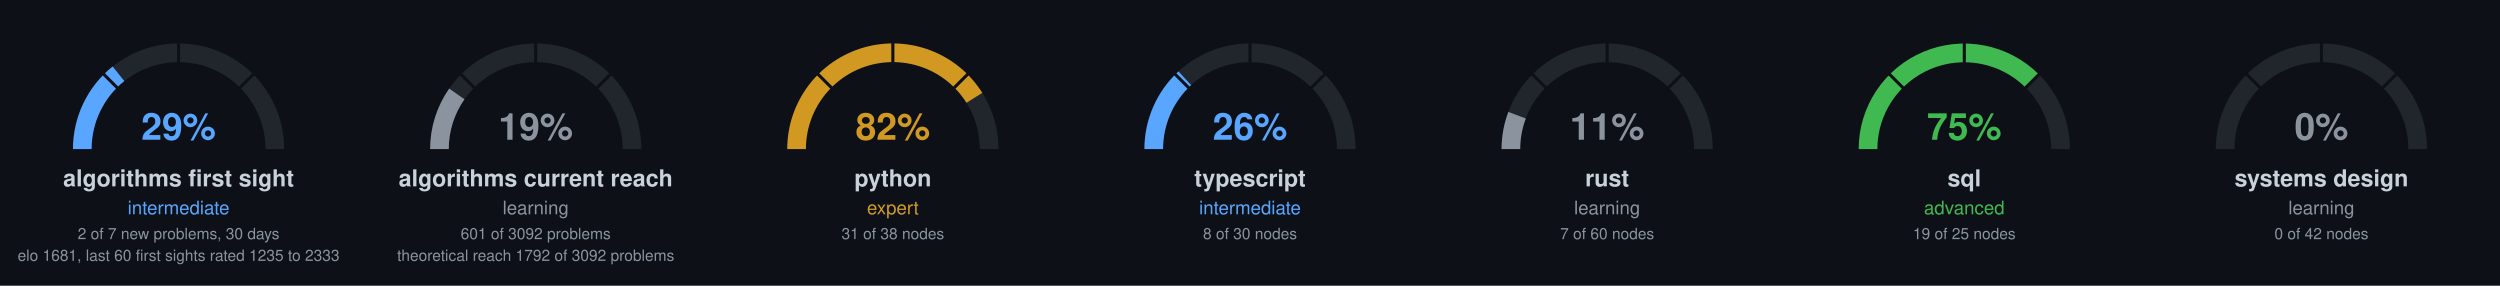
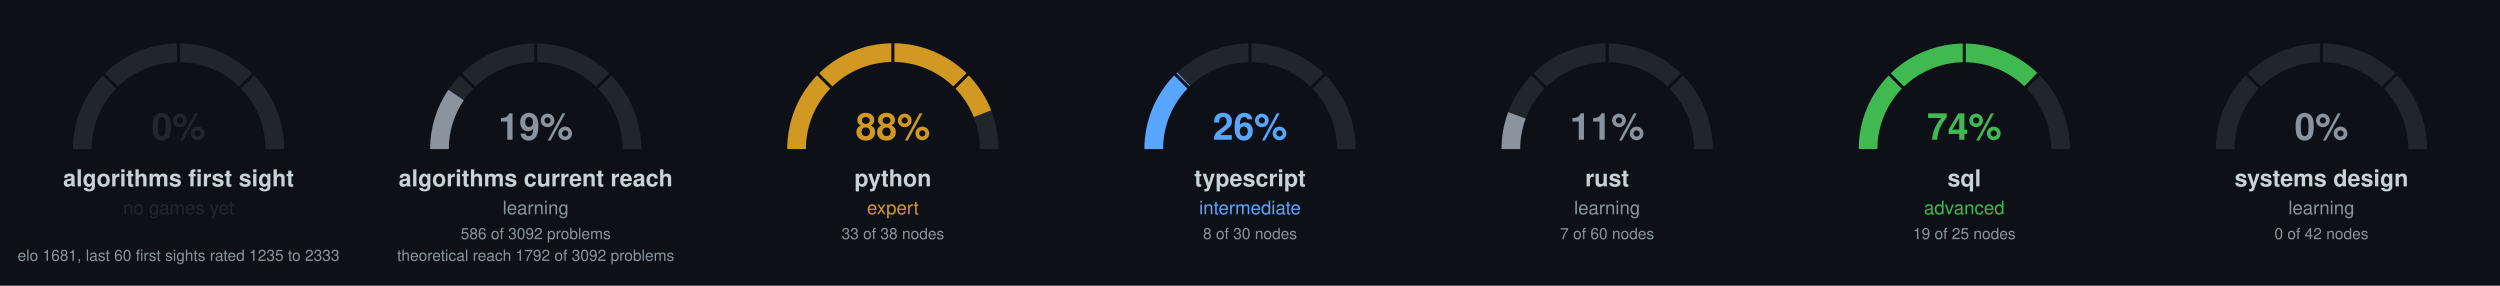
<svg xmlns="http://www.w3.org/2000/svg" width="1610" height="184" viewBox="0 0 1610 184" font-family="-apple-system, BlinkMacSystemFont, Segoe UI, Helvetica, Arial, sans-serif">
  <rect width="1610" height="184" fill="#0d1117" />
  <path d="M53.0,96.0 A62,62 0 0 1 177.0,96.0" fill="none" stroke="#21262d" stroke-width="12" stroke-opacity="1.0" stroke-linecap="butt" />
-   <path d="M53.0,96.0 A62,62 0 0 1 76.3,47.5" fill="none" stroke="#58a6ff" stroke-width="12" stroke-opacity="1.0" stroke-linecap="butt" />
  <line x1="77.5" y1="58.5" x2="64.8" y2="45.8" stroke="#0d1117" stroke-width="2" />
  <line x1="115.0" y1="43.0" x2="115.0" y2="25.0" stroke="#0d1117" stroke-width="2" />
  <line x1="152.5" y1="58.5" x2="165.2" y2="45.8" stroke="#0d1117" stroke-width="2" />
-   <text x="115.0" y="90.0" text-anchor="middle" font-size="24" font-weight="bold" fill="#58a6ff">29%</text>
+   <text x="115.0" y="90.0" text-anchor="middle" font-size="24" font-weight="bold" fill="#21262d">0%</text>
  <text x="115.0" y="120.0" text-anchor="middle" font-size="15" font-weight="bold" fill="#c9d1d9">algorithms first sight</text>
-   <text x="115.0" y="138.0" text-anchor="middle" font-size="12" fill="#58a6ff">intermediate</text>
-   <text x="115.0" y="154.0" text-anchor="middle" font-size="10" fill="#8b949e">2 of 7 new problems, 30 days</text>
+   <text x="115.0" y="138.0" text-anchor="middle" font-size="12" fill="#21262d">no games yet</text>
+   <text x="115.0" y="154.0" text-anchor="middle" font-size="10" fill="#8b949e" />
  <text x="115.0" y="168.0" text-anchor="middle" font-size="10" fill="#8b949e">elo 1681, last 60 first sights rated 1235 to 2333</text>
  <path d="M283.0,96.0 A62,62 0 0 1 407.0,96.0" fill="none" stroke="#21262d" stroke-width="12" stroke-opacity="1.0" stroke-linecap="butt" />
-   <path d="M283.0,96.0 A62,62 0 0 1 294.2,60.5" fill="none" stroke="#8b949e" stroke-width="12" stroke-opacity="1.0" stroke-linecap="butt" />
+   <path d="M283.0,96.0 A62,62 0 0 1 293.7,61.2" fill="none" stroke="#8b949e" stroke-width="12" stroke-opacity="1.0" stroke-linecap="butt" />
  <line x1="307.5" y1="58.5" x2="294.8" y2="45.8" stroke="#0d1117" stroke-width="2" />
  <line x1="345.0" y1="43.0" x2="345.0" y2="25.0" stroke="#0d1117" stroke-width="2" />
  <line x1="382.5" y1="58.5" x2="395.2" y2="45.8" stroke="#0d1117" stroke-width="2" />
  <text x="345.0" y="90.0" text-anchor="middle" font-size="24" font-weight="bold" fill="#8b949e">19%</text>
  <text x="345.0" y="120.0" text-anchor="middle" font-size="15" font-weight="bold" fill="#c9d1d9">algorithms current reach</text>
  <text x="345.0" y="138.0" text-anchor="middle" font-size="12" fill="#8b949e">learning</text>
-   <text x="345.0" y="154.0" text-anchor="middle" font-size="10" fill="#8b949e">601 of 3092 problems</text>
+   <text x="345.0" y="154.0" text-anchor="middle" font-size="10" fill="#8b949e">586 of 3092 problems</text>
  <text x="345.0" y="168.0" text-anchor="middle" font-size="10" fill="#8b949e">theoretical reach 1792 of 3092 problems</text>
  <path d="M513.0,96.0 A62,62 0 0 1 637.0,96.0" fill="none" stroke="#21262d" stroke-width="12" stroke-opacity="1.0" stroke-linecap="butt" />
-   <path d="M513.0,96.0 A62,62 0 0 1 627.5,63.0" fill="none" stroke="#d29922" stroke-width="12" stroke-opacity="1.0" stroke-linecap="butt" />
+   <path d="M513.0,96.0 A62,62 0 0 1 632.7,73.2" fill="none" stroke="#d29922" stroke-width="12" stroke-opacity="1.0" stroke-linecap="butt" />
  <line x1="537.5" y1="58.5" x2="524.8" y2="45.8" stroke="#0d1117" stroke-width="2" />
  <line x1="575.0" y1="43.0" x2="575.0" y2="25.0" stroke="#0d1117" stroke-width="2" />
  <line x1="612.5" y1="58.5" x2="625.2" y2="45.8" stroke="#0d1117" stroke-width="2" />
-   <text x="575.0" y="90.0" text-anchor="middle" font-size="24" font-weight="bold" fill="#d29922">82%</text>
+   <text x="575.0" y="90.0" text-anchor="middle" font-size="24" font-weight="bold" fill="#d29922">88%</text>
  <text x="575.0" y="120.0" text-anchor="middle" font-size="15" font-weight="bold" fill="#c9d1d9">python</text>
  <text x="575.0" y="138.0" text-anchor="middle" font-size="12" fill="#d29922">expert</text>
-   <text x="575.0" y="154.0" text-anchor="middle" font-size="10" fill="#8b949e">31 of 38 nodes</text>
+   <text x="575.0" y="154.0" text-anchor="middle" font-size="10" fill="#8b949e">33 of 38 nodes</text>
  <path d="M743.0,96.0 A62,62 0 0 1 867.0,96.0" fill="none" stroke="#21262d" stroke-width="12" stroke-opacity="1.0" stroke-linecap="butt" />
-   <path d="M743.0,96.0 A62,62 0 0 1 763.0,50.4" fill="none" stroke="#58a6ff" stroke-width="12" stroke-opacity="1.0" stroke-linecap="butt" />
+   <path d="M743.0,96.0 A62,62 0 0 1 762.3,51.0" fill="none" stroke="#58a6ff" stroke-width="12" stroke-opacity="1.0" stroke-linecap="butt" />
  <line x1="767.5" y1="58.5" x2="754.8" y2="45.8" stroke="#0d1117" stroke-width="2" />
  <line x1="805.0" y1="43.0" x2="805.0" y2="25.0" stroke="#0d1117" stroke-width="2" />
  <line x1="842.5" y1="58.5" x2="855.2" y2="45.8" stroke="#0d1117" stroke-width="2" />
  <text x="805.0" y="90.0" text-anchor="middle" font-size="24" font-weight="bold" fill="#58a6ff">26%</text>
  <text x="805.0" y="120.0" text-anchor="middle" font-size="15" font-weight="bold" fill="#c9d1d9">typescript</text>
  <text x="805.0" y="138.0" text-anchor="middle" font-size="12" fill="#58a6ff">intermediate</text>
  <text x="805.0" y="154.0" text-anchor="middle" font-size="10" fill="#8b949e">8 of 30 nodes</text>
  <path d="M973.0,96.0 A62,62 0 0 1 1097.0,96.0" fill="none" stroke="#21262d" stroke-width="12" stroke-opacity="1.0" stroke-linecap="butt" />
-   <path d="M973.0,96.0 A62,62 0 0 1 977.0,74.2" fill="none" stroke="#8b949e" stroke-width="12" stroke-opacity="1.0" stroke-linecap="butt" />
+   <path d="M973.0,96.0 A62,62 0 0 1 976.9,74.3" fill="none" stroke="#8b949e" stroke-width="12" stroke-opacity="1.0" stroke-linecap="butt" />
  <line x1="997.5" y1="58.5" x2="984.8" y2="45.8" stroke="#0d1117" stroke-width="2" />
  <line x1="1035.0" y1="43.0" x2="1035.0" y2="25.0" stroke="#0d1117" stroke-width="2" />
  <line x1="1072.5" y1="58.5" x2="1085.2" y2="45.8" stroke="#0d1117" stroke-width="2" />
  <text x="1035.0" y="90.0" text-anchor="middle" font-size="24" font-weight="bold" fill="#8b949e">11%</text>
  <text x="1035.0" y="120.0" text-anchor="middle" font-size="15" font-weight="bold" fill="#c9d1d9">rust</text>
  <text x="1035.0" y="138.0" text-anchor="middle" font-size="12" fill="#8b949e">learning</text>
  <text x="1035.0" y="154.0" text-anchor="middle" font-size="10" fill="#8b949e">7 of 60 nodes</text>
  <path d="M1203.0,96.0 A62,62 0 0 1 1327.0,96.0" fill="none" stroke="#21262d" stroke-width="12" stroke-opacity="1.0" stroke-linecap="butt" />
-   <path d="M1203.0,96.0 A62,62 0 0 1 1308.6,52.0" fill="none" stroke="#3fb950" stroke-width="12" stroke-opacity="1.0" stroke-linecap="butt" />
+   <path d="M1203.0,96.0 A62,62 0 0 1 1307.8,51.2" fill="none" stroke="#3fb950" stroke-width="12" stroke-opacity="1.0" stroke-linecap="butt" />
  <line x1="1227.5" y1="58.5" x2="1214.8" y2="45.8" stroke="#0d1117" stroke-width="2" />
  <line x1="1265.0" y1="43.0" x2="1265.0" y2="25.0" stroke="#0d1117" stroke-width="2" />
  <line x1="1302.5" y1="58.5" x2="1315.2" y2="45.8" stroke="#0d1117" stroke-width="2" />
-   <text x="1265.0" y="90.0" text-anchor="middle" font-size="24" font-weight="bold" fill="#3fb950">75%</text>
+   <text x="1265.0" y="90.0" text-anchor="middle" font-size="24" font-weight="bold" fill="#3fb950">74%</text>
  <text x="1265.0" y="120.0" text-anchor="middle" font-size="15" font-weight="bold" fill="#c9d1d9">sql</text>
  <text x="1265.0" y="138.0" text-anchor="middle" font-size="12" fill="#3fb950">advanced</text>
  <text x="1265.0" y="154.0" text-anchor="middle" font-size="10" fill="#8b949e">19 of 25 nodes</text>
  <path d="M1433.0,96.0 A62,62 0 0 1 1557.0,96.0" fill="none" stroke="#21262d" stroke-width="12" stroke-opacity="1.0" stroke-linecap="butt" />
  <line x1="1457.5" y1="58.5" x2="1444.8" y2="45.8" stroke="#0d1117" stroke-width="2" />
  <line x1="1495.0" y1="43.0" x2="1495.0" y2="25.0" stroke="#0d1117" stroke-width="2" />
  <line x1="1532.5" y1="58.5" x2="1545.2" y2="45.8" stroke="#0d1117" stroke-width="2" />
  <text x="1495.0" y="90.0" text-anchor="middle" font-size="24" font-weight="bold" fill="#8b949e">0%</text>
  <text x="1495.0" y="120.0" text-anchor="middle" font-size="15" font-weight="bold" fill="#c9d1d9">systems design</text>
  <text x="1495.0" y="138.0" text-anchor="middle" font-size="12" fill="#8b949e">learning</text>
  <text x="1495.0" y="154.0" text-anchor="middle" font-size="10" fill="#8b949e">0 of 42 nodes</text>
</svg>
